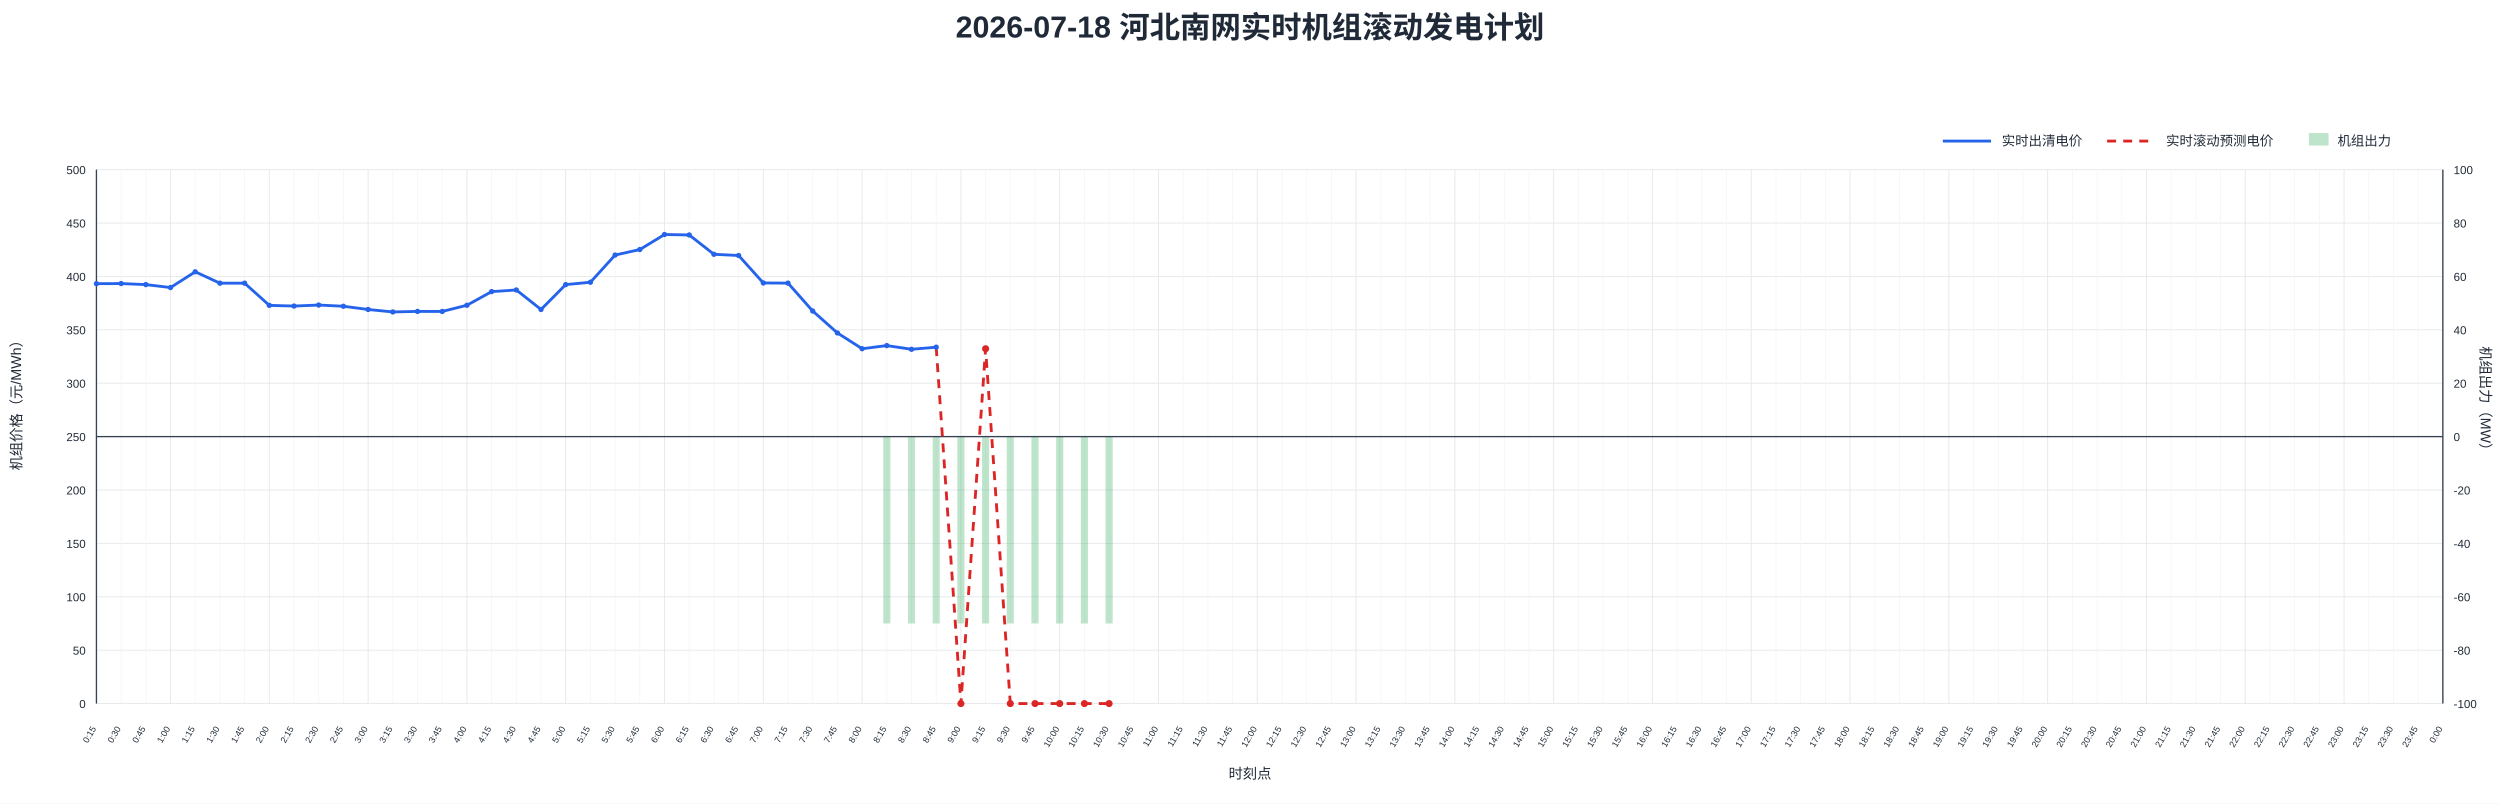
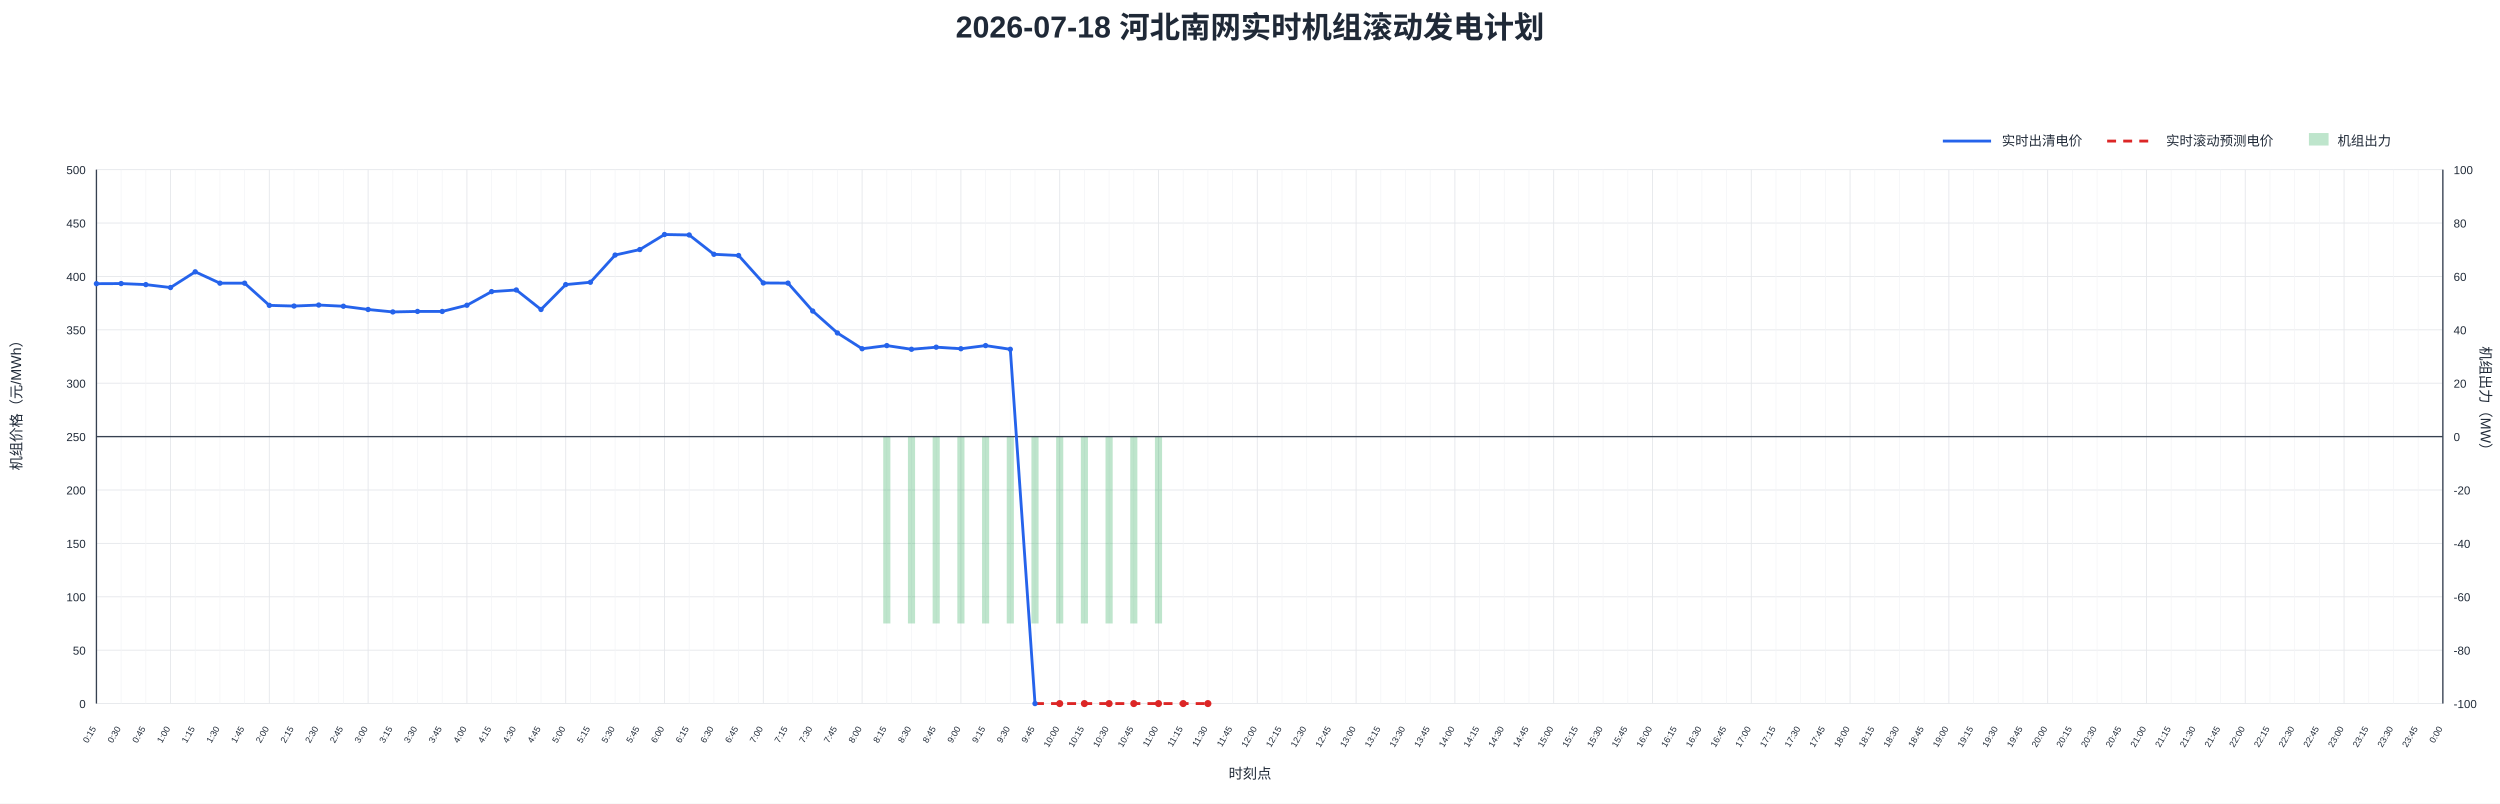
<svg xmlns="http://www.w3.org/2000/svg" width="2800" height="900" viewBox="0 0 2800 900" data-plot-left="108" data-plot-right="2736" data-plot-top="190" data-plot-bottom="788">
  <style>
text{font-family:'Microsoft YaHei','SimHei',Arial,sans-serif;fill:#1f2937}
.axis{stroke:#374151;stroke-width:1.5}
.grid{stroke:#e5e7eb;stroke-width:1}
.minor{stroke:#f3f4f6;stroke-width:0.8}
.actual{fill:none;stroke:#2563eb;stroke-width:3.2}
.forecast{fill:none;stroke:#dc2626;stroke-width:3.2;stroke-dasharray:10 8}
.bar{fill:#16a34a;fill-opacity:0.28}
.hover-zone{fill:#ffffff;fill-opacity:0;cursor:crosshair}
.hover-line{stroke:#111827;stroke-width:1.4;stroke-dasharray:6 5;opacity:0}
.tooltip{opacity:0;pointer-events:none}
.tooltip-bg{fill:#111827;fill-opacity:.72;stroke:#ffffff;stroke-width:1.2}
.tooltip text{fill:#ffffff;font-size:15px}
</style>
  <rect width="100%" height="100%" fill="#ffffff" />
  <text x="1400.0" y="42" text-anchor="middle" font-size="34" font-weight="700">2026-07-18 河北南网实时机组滚动发电计划</text>
  <text x="2748" y="793.00" text-anchor="start" font-size="13" fill="#166534">-100</text>
  <text x="2748" y="733.20" text-anchor="start" font-size="13" fill="#166534">-80</text>
  <text x="2748" y="673.40" text-anchor="start" font-size="13" fill="#166534">-60</text>
  <text x="2748" y="613.60" text-anchor="start" font-size="13" fill="#166534">-40</text>
  <text x="2748" y="553.80" text-anchor="start" font-size="13" fill="#166534">-20</text>
  <text x="2748" y="494.00" text-anchor="start" font-size="13" fill="#166534">0</text>
  <text x="2748" y="434.20" text-anchor="start" font-size="13" fill="#166534">20</text>
  <text x="2748" y="374.40" text-anchor="start" font-size="13" fill="#166534">40</text>
  <text x="2748" y="314.60" text-anchor="start" font-size="13" fill="#166534">60</text>
  <text x="2748" y="254.80" text-anchor="start" font-size="13" fill="#166534">80</text>
  <text x="2748" y="195.00" text-anchor="start" font-size="13" fill="#166534">100</text>
  <line class="grid" x1="108" y1="788.00" x2="2736" y2="788.00" />
  <text x="96" y="793.00" text-anchor="end" font-size="13">0</text>
  <line class="grid" x1="108" y1="728.20" x2="2736" y2="728.20" />
  <text x="96" y="733.20" text-anchor="end" font-size="13">50</text>
  <line class="grid" x1="108" y1="668.40" x2="2736" y2="668.40" />
  <text x="96" y="673.40" text-anchor="end" font-size="13">100</text>
  <line class="grid" x1="108" y1="608.60" x2="2736" y2="608.60" />
  <text x="96" y="613.60" text-anchor="end" font-size="13">150</text>
  <line class="grid" x1="108" y1="548.80" x2="2736" y2="548.80" />
  <text x="96" y="553.80" text-anchor="end" font-size="13">200</text>
  <line class="grid" x1="108" y1="489.00" x2="2736" y2="489.00" />
  <text x="96" y="494.00" text-anchor="end" font-size="13">250</text>
  <line class="grid" x1="108" y1="429.20" x2="2736" y2="429.20" />
  <text x="96" y="434.20" text-anchor="end" font-size="13">300</text>
  <line class="grid" x1="108" y1="369.40" x2="2736" y2="369.40" />
  <text x="96" y="374.40" text-anchor="end" font-size="13">350</text>
  <line class="grid" x1="108" y1="309.60" x2="2736" y2="309.60" />
  <text x="96" y="314.60" text-anchor="end" font-size="13">400</text>
  <line class="grid" x1="108" y1="249.80" x2="2736" y2="249.80" />
  <text x="96" y="254.80" text-anchor="end" font-size="13">450</text>
  <line class="grid" x1="108" y1="190.00" x2="2736" y2="190.00" />
  <text x="96" y="195.00" text-anchor="end" font-size="13">500</text>
  <line class="grid minor" x1="108.00" y1="190" x2="108.00" y2="788" />
  <text x="108.00" y="816" text-anchor="end" font-size="10" transform="rotate(-60 108.00 816)">0:15</text>
  <line class="grid minor" x1="135.66" y1="190" x2="135.66" y2="788" />
  <text x="135.66" y="816" text-anchor="end" font-size="10" transform="rotate(-60 135.66 816)">0:30</text>
  <line class="grid minor" x1="163.33" y1="190" x2="163.33" y2="788" />
  <text x="163.33" y="816" text-anchor="end" font-size="10" transform="rotate(-60 163.33 816)">0:45</text>
  <line class="grid" x1="190.99" y1="190" x2="190.99" y2="788" />
  <text x="190.99" y="816" text-anchor="end" font-size="10" transform="rotate(-60 190.99 816)">1:00</text>
  <line class="grid minor" x1="218.65" y1="190" x2="218.65" y2="788" />
  <text x="218.65" y="816" text-anchor="end" font-size="10" transform="rotate(-60 218.65 816)">1:15</text>
  <line class="grid minor" x1="246.32" y1="190" x2="246.32" y2="788" />
  <text x="246.32" y="816" text-anchor="end" font-size="10" transform="rotate(-60 246.32 816)">1:30</text>
  <line class="grid minor" x1="273.98" y1="190" x2="273.98" y2="788" />
  <text x="273.98" y="816" text-anchor="end" font-size="10" transform="rotate(-60 273.98 816)">1:45</text>
  <line class="grid" x1="301.64" y1="190" x2="301.64" y2="788" />
  <text x="301.64" y="816" text-anchor="end" font-size="10" transform="rotate(-60 301.64 816)">2:00</text>
  <line class="grid minor" x1="329.31" y1="190" x2="329.31" y2="788" />
  <text x="329.31" y="816" text-anchor="end" font-size="10" transform="rotate(-60 329.31 816)">2:15</text>
  <line class="grid minor" x1="356.97" y1="190" x2="356.97" y2="788" />
  <text x="356.97" y="816" text-anchor="end" font-size="10" transform="rotate(-60 356.97 816)">2:30</text>
  <line class="grid minor" x1="384.63" y1="190" x2="384.63" y2="788" />
  <text x="384.63" y="816" text-anchor="end" font-size="10" transform="rotate(-60 384.63 816)">2:45</text>
  <line class="grid" x1="412.29" y1="190" x2="412.29" y2="788" />
  <text x="412.29" y="816" text-anchor="end" font-size="10" transform="rotate(-60 412.29 816)">3:00</text>
  <line class="grid minor" x1="439.96" y1="190" x2="439.96" y2="788" />
  <text x="439.96" y="816" text-anchor="end" font-size="10" transform="rotate(-60 439.96 816)">3:15</text>
  <line class="grid minor" x1="467.62" y1="190" x2="467.62" y2="788" />
  <text x="467.62" y="816" text-anchor="end" font-size="10" transform="rotate(-60 467.62 816)">3:30</text>
  <line class="grid minor" x1="495.28" y1="190" x2="495.28" y2="788" />
  <text x="495.28" y="816" text-anchor="end" font-size="10" transform="rotate(-60 495.28 816)">3:45</text>
  <line class="grid" x1="522.95" y1="190" x2="522.95" y2="788" />
  <text x="522.95" y="816" text-anchor="end" font-size="10" transform="rotate(-60 522.95 816)">4:00</text>
  <line class="grid minor" x1="550.61" y1="190" x2="550.61" y2="788" />
  <text x="550.61" y="816" text-anchor="end" font-size="10" transform="rotate(-60 550.61 816)">4:15</text>
  <line class="grid minor" x1="578.27" y1="190" x2="578.27" y2="788" />
  <text x="578.27" y="816" text-anchor="end" font-size="10" transform="rotate(-60 578.27 816)">4:30</text>
  <line class="grid minor" x1="605.94" y1="190" x2="605.94" y2="788" />
  <text x="605.94" y="816" text-anchor="end" font-size="10" transform="rotate(-60 605.94 816)">4:45</text>
  <line class="grid" x1="633.60" y1="190" x2="633.60" y2="788" />
  <text x="633.60" y="816" text-anchor="end" font-size="10" transform="rotate(-60 633.60 816)">5:00</text>
  <line class="grid minor" x1="661.26" y1="190" x2="661.26" y2="788" />
  <text x="661.26" y="816" text-anchor="end" font-size="10" transform="rotate(-60 661.26 816)">5:15</text>
  <line class="grid minor" x1="688.93" y1="190" x2="688.93" y2="788" />
  <text x="688.93" y="816" text-anchor="end" font-size="10" transform="rotate(-60 688.93 816)">5:30</text>
  <line class="grid minor" x1="716.59" y1="190" x2="716.59" y2="788" />
  <text x="716.59" y="816" text-anchor="end" font-size="10" transform="rotate(-60 716.59 816)">5:45</text>
  <line class="grid" x1="744.25" y1="190" x2="744.25" y2="788" />
  <text x="744.25" y="816" text-anchor="end" font-size="10" transform="rotate(-60 744.25 816)">6:00</text>
  <line class="grid minor" x1="771.92" y1="190" x2="771.92" y2="788" />
  <text x="771.92" y="816" text-anchor="end" font-size="10" transform="rotate(-60 771.92 816)">6:15</text>
  <line class="grid minor" x1="799.58" y1="190" x2="799.58" y2="788" />
  <text x="799.58" y="816" text-anchor="end" font-size="10" transform="rotate(-60 799.58 816)">6:30</text>
  <line class="grid minor" x1="827.24" y1="190" x2="827.24" y2="788" />
  <text x="827.24" y="816" text-anchor="end" font-size="10" transform="rotate(-60 827.24 816)">6:45</text>
  <line class="grid" x1="854.91" y1="190" x2="854.91" y2="788" />
  <text x="854.91" y="816" text-anchor="end" font-size="10" transform="rotate(-60 854.91 816)">7:00</text>
  <line class="grid minor" x1="882.57" y1="190" x2="882.57" y2="788" />
  <text x="882.57" y="816" text-anchor="end" font-size="10" transform="rotate(-60 882.57 816)">7:15</text>
  <line class="grid minor" x1="910.23" y1="190" x2="910.23" y2="788" />
  <text x="910.23" y="816" text-anchor="end" font-size="10" transform="rotate(-60 910.23 816)">7:30</text>
  <line class="grid minor" x1="937.89" y1="190" x2="937.89" y2="788" />
  <text x="937.89" y="816" text-anchor="end" font-size="10" transform="rotate(-60 937.89 816)">7:45</text>
  <line class="grid" x1="965.56" y1="190" x2="965.56" y2="788" />
  <text x="965.56" y="816" text-anchor="end" font-size="10" transform="rotate(-60 965.56 816)">8:00</text>
  <line class="grid minor" x1="993.22" y1="190" x2="993.22" y2="788" />
  <text x="993.22" y="816" text-anchor="end" font-size="10" transform="rotate(-60 993.22 816)">8:15</text>
  <line class="grid minor" x1="1020.88" y1="190" x2="1020.88" y2="788" />
  <text x="1020.88" y="816" text-anchor="end" font-size="10" transform="rotate(-60 1020.88 816)">8:30</text>
  <line class="grid minor" x1="1048.55" y1="190" x2="1048.55" y2="788" />
  <text x="1048.55" y="816" text-anchor="end" font-size="10" transform="rotate(-60 1048.55 816)">8:45</text>
  <line class="grid" x1="1076.21" y1="190" x2="1076.21" y2="788" />
  <text x="1076.21" y="816" text-anchor="end" font-size="10" transform="rotate(-60 1076.21 816)">9:00</text>
  <line class="grid minor" x1="1103.87" y1="190" x2="1103.87" y2="788" />
  <text x="1103.87" y="816" text-anchor="end" font-size="10" transform="rotate(-60 1103.87 816)">9:15</text>
  <line class="grid minor" x1="1131.54" y1="190" x2="1131.54" y2="788" />
  <text x="1131.54" y="816" text-anchor="end" font-size="10" transform="rotate(-60 1131.54 816)">9:30</text>
  <line class="grid minor" x1="1159.20" y1="190" x2="1159.20" y2="788" />
  <text x="1159.20" y="816" text-anchor="end" font-size="10" transform="rotate(-60 1159.20 816)">9:45</text>
  <line class="grid" x1="1186.86" y1="190" x2="1186.86" y2="788" />
  <text x="1186.86" y="816" text-anchor="end" font-size="10" transform="rotate(-60 1186.86 816)">10:00</text>
  <line class="grid minor" x1="1214.53" y1="190" x2="1214.53" y2="788" />
  <text x="1214.53" y="816" text-anchor="end" font-size="10" transform="rotate(-60 1214.53 816)">10:15</text>
  <line class="grid minor" x1="1242.19" y1="190" x2="1242.19" y2="788" />
  <text x="1242.19" y="816" text-anchor="end" font-size="10" transform="rotate(-60 1242.19 816)">10:30</text>
  <line class="grid minor" x1="1269.85" y1="190" x2="1269.85" y2="788" />
  <text x="1269.85" y="816" text-anchor="end" font-size="10" transform="rotate(-60 1269.85 816)">10:45</text>
  <line class="grid" x1="1297.52" y1="190" x2="1297.52" y2="788" />
  <text x="1297.52" y="816" text-anchor="end" font-size="10" transform="rotate(-60 1297.52 816)">11:00</text>
  <line class="grid minor" x1="1325.18" y1="190" x2="1325.18" y2="788" />
  <text x="1325.18" y="816" text-anchor="end" font-size="10" transform="rotate(-60 1325.18 816)">11:15</text>
  <line class="grid minor" x1="1352.84" y1="190" x2="1352.84" y2="788" />
  <text x="1352.84" y="816" text-anchor="end" font-size="10" transform="rotate(-60 1352.84 816)">11:30</text>
  <line class="grid minor" x1="1380.51" y1="190" x2="1380.51" y2="788" />
  <text x="1380.51" y="816" text-anchor="end" font-size="10" transform="rotate(-60 1380.51 816)">11:45</text>
  <line class="grid" x1="1408.17" y1="190" x2="1408.17" y2="788" />
  <text x="1408.17" y="816" text-anchor="end" font-size="10" transform="rotate(-60 1408.17 816)">12:00</text>
  <line class="grid minor" x1="1435.83" y1="190" x2="1435.83" y2="788" />
  <text x="1435.83" y="816" text-anchor="end" font-size="10" transform="rotate(-60 1435.83 816)">12:15</text>
  <line class="grid minor" x1="1463.49" y1="190" x2="1463.49" y2="788" />
  <text x="1463.49" y="816" text-anchor="end" font-size="10" transform="rotate(-60 1463.49 816)">12:30</text>
  <line class="grid minor" x1="1491.16" y1="190" x2="1491.16" y2="788" />
  <text x="1491.16" y="816" text-anchor="end" font-size="10" transform="rotate(-60 1491.16 816)">12:45</text>
  <line class="grid" x1="1518.82" y1="190" x2="1518.82" y2="788" />
  <text x="1518.82" y="816" text-anchor="end" font-size="10" transform="rotate(-60 1518.82 816)">13:00</text>
  <line class="grid minor" x1="1546.48" y1="190" x2="1546.48" y2="788" />
  <text x="1546.48" y="816" text-anchor="end" font-size="10" transform="rotate(-60 1546.48 816)">13:15</text>
  <line class="grid minor" x1="1574.15" y1="190" x2="1574.15" y2="788" />
  <text x="1574.15" y="816" text-anchor="end" font-size="10" transform="rotate(-60 1574.15 816)">13:30</text>
  <line class="grid minor" x1="1601.81" y1="190" x2="1601.81" y2="788" />
  <text x="1601.81" y="816" text-anchor="end" font-size="10" transform="rotate(-60 1601.81 816)">13:45</text>
  <line class="grid" x1="1629.47" y1="190" x2="1629.47" y2="788" />
  <text x="1629.47" y="816" text-anchor="end" font-size="10" transform="rotate(-60 1629.47 816)">14:00</text>
  <line class="grid minor" x1="1657.14" y1="190" x2="1657.14" y2="788" />
  <text x="1657.14" y="816" text-anchor="end" font-size="10" transform="rotate(-60 1657.14 816)">14:15</text>
  <line class="grid minor" x1="1684.80" y1="190" x2="1684.80" y2="788" />
  <text x="1684.80" y="816" text-anchor="end" font-size="10" transform="rotate(-60 1684.80 816)">14:30</text>
  <line class="grid minor" x1="1712.46" y1="190" x2="1712.46" y2="788" />
  <text x="1712.46" y="816" text-anchor="end" font-size="10" transform="rotate(-60 1712.46 816)">14:45</text>
  <line class="grid" x1="1740.13" y1="190" x2="1740.13" y2="788" />
  <text x="1740.13" y="816" text-anchor="end" font-size="10" transform="rotate(-60 1740.13 816)">15:00</text>
  <line class="grid minor" x1="1767.79" y1="190" x2="1767.79" y2="788" />
  <text x="1767.79" y="816" text-anchor="end" font-size="10" transform="rotate(-60 1767.79 816)">15:15</text>
  <line class="grid minor" x1="1795.45" y1="190" x2="1795.45" y2="788" />
  <text x="1795.45" y="816" text-anchor="end" font-size="10" transform="rotate(-60 1795.45 816)">15:30</text>
  <line class="grid minor" x1="1823.12" y1="190" x2="1823.12" y2="788" />
  <text x="1823.12" y="816" text-anchor="end" font-size="10" transform="rotate(-60 1823.12 816)">15:45</text>
  <line class="grid" x1="1850.78" y1="190" x2="1850.78" y2="788" />
  <text x="1850.78" y="816" text-anchor="end" font-size="10" transform="rotate(-60 1850.78 816)">16:00</text>
  <line class="grid minor" x1="1878.44" y1="190" x2="1878.44" y2="788" />
  <text x="1878.44" y="816" text-anchor="end" font-size="10" transform="rotate(-60 1878.44 816)">16:15</text>
  <line class="grid minor" x1="1906.11" y1="190" x2="1906.11" y2="788" />
  <text x="1906.11" y="816" text-anchor="end" font-size="10" transform="rotate(-60 1906.11 816)">16:30</text>
  <line class="grid minor" x1="1933.77" y1="190" x2="1933.77" y2="788" />
  <text x="1933.77" y="816" text-anchor="end" font-size="10" transform="rotate(-60 1933.77 816)">16:45</text>
  <line class="grid" x1="1961.43" y1="190" x2="1961.43" y2="788" />
  <text x="1961.43" y="816" text-anchor="end" font-size="10" transform="rotate(-60 1961.43 816)">17:00</text>
  <line class="grid minor" x1="1989.09" y1="190" x2="1989.09" y2="788" />
  <text x="1989.09" y="816" text-anchor="end" font-size="10" transform="rotate(-60 1989.09 816)">17:15</text>
  <line class="grid minor" x1="2016.76" y1="190" x2="2016.76" y2="788" />
  <text x="2016.76" y="816" text-anchor="end" font-size="10" transform="rotate(-60 2016.76 816)">17:30</text>
  <line class="grid minor" x1="2044.42" y1="190" x2="2044.42" y2="788" />
  <text x="2044.42" y="816" text-anchor="end" font-size="10" transform="rotate(-60 2044.42 816)">17:45</text>
  <line class="grid" x1="2072.08" y1="190" x2="2072.08" y2="788" />
  <text x="2072.08" y="816" text-anchor="end" font-size="10" transform="rotate(-60 2072.08 816)">18:00</text>
  <line class="grid minor" x1="2099.75" y1="190" x2="2099.75" y2="788" />
  <text x="2099.75" y="816" text-anchor="end" font-size="10" transform="rotate(-60 2099.75 816)">18:15</text>
  <line class="grid minor" x1="2127.41" y1="190" x2="2127.41" y2="788" />
  <text x="2127.41" y="816" text-anchor="end" font-size="10" transform="rotate(-60 2127.41 816)">18:30</text>
  <line class="grid minor" x1="2155.07" y1="190" x2="2155.07" y2="788" />
  <text x="2155.07" y="816" text-anchor="end" font-size="10" transform="rotate(-60 2155.07 816)">18:45</text>
  <line class="grid" x1="2182.74" y1="190" x2="2182.74" y2="788" />
  <text x="2182.74" y="816" text-anchor="end" font-size="10" transform="rotate(-60 2182.74 816)">19:00</text>
  <line class="grid minor" x1="2210.40" y1="190" x2="2210.40" y2="788" />
  <text x="2210.40" y="816" text-anchor="end" font-size="10" transform="rotate(-60 2210.40 816)">19:15</text>
  <line class="grid minor" x1="2238.06" y1="190" x2="2238.06" y2="788" />
  <text x="2238.06" y="816" text-anchor="end" font-size="10" transform="rotate(-60 2238.06 816)">19:30</text>
  <line class="grid minor" x1="2265.73" y1="190" x2="2265.73" y2="788" />
  <text x="2265.73" y="816" text-anchor="end" font-size="10" transform="rotate(-60 2265.73 816)">19:45</text>
  <line class="grid" x1="2293.39" y1="190" x2="2293.39" y2="788" />
  <text x="2293.39" y="816" text-anchor="end" font-size="10" transform="rotate(-60 2293.39 816)">20:00</text>
  <line class="grid minor" x1="2321.05" y1="190" x2="2321.05" y2="788" />
  <text x="2321.05" y="816" text-anchor="end" font-size="10" transform="rotate(-60 2321.05 816)">20:15</text>
  <line class="grid minor" x1="2348.72" y1="190" x2="2348.72" y2="788" />
  <text x="2348.72" y="816" text-anchor="end" font-size="10" transform="rotate(-60 2348.72 816)">20:30</text>
  <line class="grid minor" x1="2376.38" y1="190" x2="2376.38" y2="788" />
  <text x="2376.38" y="816" text-anchor="end" font-size="10" transform="rotate(-60 2376.38 816)">20:45</text>
  <line class="grid" x1="2404.04" y1="190" x2="2404.04" y2="788" />
  <text x="2404.04" y="816" text-anchor="end" font-size="10" transform="rotate(-60 2404.04 816)">21:00</text>
  <line class="grid minor" x1="2431.71" y1="190" x2="2431.71" y2="788" />
  <text x="2431.71" y="816" text-anchor="end" font-size="10" transform="rotate(-60 2431.71 816)">21:15</text>
  <line class="grid minor" x1="2459.37" y1="190" x2="2459.37" y2="788" />
  <text x="2459.37" y="816" text-anchor="end" font-size="10" transform="rotate(-60 2459.37 816)">21:30</text>
  <line class="grid minor" x1="2487.03" y1="190" x2="2487.03" y2="788" />
  <text x="2487.03" y="816" text-anchor="end" font-size="10" transform="rotate(-60 2487.03 816)">21:45</text>
  <line class="grid" x1="2514.69" y1="190" x2="2514.69" y2="788" />
  <text x="2514.69" y="816" text-anchor="end" font-size="10" transform="rotate(-60 2514.69 816)">22:00</text>
  <line class="grid minor" x1="2542.36" y1="190" x2="2542.36" y2="788" />
  <text x="2542.36" y="816" text-anchor="end" font-size="10" transform="rotate(-60 2542.36 816)">22:15</text>
  <line class="grid minor" x1="2570.02" y1="190" x2="2570.02" y2="788" />
  <text x="2570.02" y="816" text-anchor="end" font-size="10" transform="rotate(-60 2570.02 816)">22:30</text>
  <line class="grid minor" x1="2597.68" y1="190" x2="2597.68" y2="788" />
  <text x="2597.68" y="816" text-anchor="end" font-size="10" transform="rotate(-60 2597.68 816)">22:45</text>
  <line class="grid" x1="2625.35" y1="190" x2="2625.35" y2="788" />
  <text x="2625.35" y="816" text-anchor="end" font-size="10" transform="rotate(-60 2625.35 816)">23:00</text>
  <line class="grid minor" x1="2653.01" y1="190" x2="2653.01" y2="788" />
  <text x="2653.01" y="816" text-anchor="end" font-size="10" transform="rotate(-60 2653.01 816)">23:15</text>
  <line class="grid minor" x1="2680.67" y1="190" x2="2680.67" y2="788" />
  <text x="2680.67" y="816" text-anchor="end" font-size="10" transform="rotate(-60 2680.67 816)">23:30</text>
  <line class="grid minor" x1="2708.34" y1="190" x2="2708.34" y2="788" />
  <text x="2708.34" y="816" text-anchor="end" font-size="10" transform="rotate(-60 2708.34 816)">23:45</text>
  <line class="grid" x1="2736.00" y1="190" x2="2736.00" y2="788" />
  <text x="2736.00" y="816" text-anchor="end" font-size="10" transform="rotate(-60 2736.00 816)">0:00</text>
  <rect class="bar" x="104.00" y="489.00" width="8" height="0.00" />
  <rect class="bar" x="131.66" y="489.00" width="8" height="0.00" />
  <rect class="bar" x="159.33" y="489.00" width="8" height="0.00" />
  <rect class="bar" x="186.99" y="489.00" width="8" height="0.00" />
  <rect class="bar" x="214.65" y="489.00" width="8" height="0.00" />
  <rect class="bar" x="242.32" y="489.00" width="8" height="0.00" />
  <rect class="bar" x="269.98" y="489.00" width="8" height="0.00" />
  <rect class="bar" x="297.64" y="489.00" width="8" height="0.00" />
  <rect class="bar" x="325.31" y="489.00" width="8" height="0.00" />
  <rect class="bar" x="352.97" y="489.00" width="8" height="0.00" />
  <rect class="bar" x="380.63" y="489.00" width="8" height="0.00" />
  <rect class="bar" x="408.29" y="489.00" width="8" height="0.00" />
  <rect class="bar" x="435.96" y="489.00" width="8" height="0.00" />
  <rect class="bar" x="463.62" y="489.00" width="8" height="0.00" />
  <rect class="bar" x="491.28" y="489.00" width="8" height="0.00" />
  <rect class="bar" x="518.95" y="489.00" width="8" height="0.00" />
  <rect class="bar" x="546.61" y="489.00" width="8" height="0.00" />
  <rect class="bar" x="574.27" y="489.00" width="8" height="0.00" />
  <rect class="bar" x="601.94" y="489.00" width="8" height="0.00" />
  <rect class="bar" x="629.60" y="489.00" width="8" height="0.00" />
  <rect class="bar" x="657.26" y="489.00" width="8" height="0.00" />
  <rect class="bar" x="684.93" y="489.00" width="8" height="0.00" />
  <rect class="bar" x="712.59" y="489.00" width="8" height="0.00" />
  <rect class="bar" x="740.25" y="489.00" width="8" height="0.00" />
  <rect class="bar" x="767.92" y="489.00" width="8" height="0.00" />
  <rect class="bar" x="795.58" y="489.00" width="8" height="0.00" />
  <rect class="bar" x="823.24" y="489.00" width="8" height="0.00" />
  <rect class="bar" x="850.91" y="489.00" width="8" height="0.00" />
  <rect class="bar" x="878.57" y="489.00" width="8" height="0.00" />
  <rect class="bar" x="906.23" y="489.00" width="8" height="0.00" />
  <rect class="bar" x="933.89" y="489.00" width="8" height="0.00" />
  <rect class="bar" x="961.56" y="489.00" width="8" height="0.00" />
  <rect class="bar" x="989.22" y="489.00" width="8" height="209.30" />
  <rect class="bar" x="1016.88" y="489.00" width="8" height="209.30" />
  <rect class="bar" x="1044.55" y="489.00" width="8" height="209.30" />
  <rect class="bar" x="1072.21" y="489.00" width="8" height="209.30" />
  <rect class="bar" x="1099.87" y="489.00" width="8" height="209.30" />
  <rect class="bar" x="1127.54" y="489.00" width="8" height="209.30" />
  <rect class="bar" x="1155.20" y="489.00" width="8" height="209.30" />
  <rect class="bar" x="1182.86" y="489.00" width="8" height="209.30" />
  <rect class="bar" x="1210.53" y="489.00" width="8" height="209.30" />
  <rect class="bar" x="1238.19" y="489.00" width="8" height="209.30" />
+   <rect class="bar" x="1265.85" y="489.00" width="8" height="209.30" />
+   <rect class="bar" x="1293.52" y="489.00" width="8" height="209.30" />
+   <rect class="bar" x="1321.18" y="489.00" width="8" height="0.00" />
+   <rect class="bar" x="1348.84" y="489.00" width="8" height="0.00" />
  <line class="axis" x1="108" y1="489.00" x2="2736" y2="489.00" />
  <line class="axis" x1="108" y1="190" x2="108" y2="788" />
  <line class="axis" x1="2736" y1="190" x2="2736" y2="788" />
  <text x="1400.0" y="872" text-anchor="middle" font-size="16">时刻点</text>
  <text x="24" y="450.0" text-anchor="middle" font-size="16" transform="rotate(-90 24 450.0)">机组价格（元/MWh）</text>
  <text x="2778" y="450.0" text-anchor="middle" font-size="16" fill="#166534" transform="rotate(90 2778 450.0)">机组出力（MW）</text>
-   <polyline class="actual" points="108.00,317.73 135.66,317.59 163.33,318.75 190.99,322.04 218.65,304.43 246.32,317.17 273.98,317.17 301.64,342.02 329.31,342.78 356.97,341.65 384.63,343.00 412.29,346.63 439.96,349.37 467.62,348.79 495.28,348.83 522.95,341.88 550.61,326.60 578.27,324.77 605.94,346.63 633.60,318.75 661.26,316.13 688.93,285.66 716.59,279.50 744.25,262.65 771.92,263.17 799.58,284.81 827.24,286.16 854.91,316.91 882.57,317.10 910.23,348.35 937.89,372.90 965.56,390.57 993.22,387.06 1020.88,391.20 1048.55,388.86" />
-   <polyline class="forecast" points="1048.55,388.86 1076.21,788.00 1103.87,390.57 1131.54,788.00 1159.20,788.00 1186.86,788.00 1214.53,788.00 1242.19,788.00" />
+   <polyline class="actual" points="108.00,317.73 135.66,317.59 163.33,318.75 190.99,322.04 218.65,304.43 246.32,317.17 273.98,317.17 301.64,342.02 329.31,342.78 356.97,341.65 384.63,343.00 412.29,346.63 439.96,349.37 467.62,348.79 495.28,348.83 522.95,341.88 550.61,326.60 578.27,324.77 605.94,346.63 633.60,318.75 661.26,316.13 688.93,285.66 716.59,279.50 744.25,262.65 771.92,263.17 799.58,284.81 827.24,286.16 854.91,316.91 882.57,317.10 910.23,348.35 937.89,372.90 965.56,390.57 993.22,387.06 1020.88,391.20 1048.55,388.86 1076.21,390.57 1103.87,387.06 1131.54,391.20 1159.20,788.00" />
+   <polyline class="forecast" points="1159.20,788.00 1186.86,788.00 1214.53,788.00 1242.19,788.00 1269.85,788.00 1297.52,788.00 1325.18,788.00 1352.84,788.00" />
  <circle cx="108.00" cy="317.73" r="3" fill="#2563eb" />
  <circle cx="135.66" cy="317.59" r="3" fill="#2563eb" />
  <circle cx="163.33" cy="318.75" r="3" fill="#2563eb" />
  <circle cx="190.99" cy="322.04" r="3" fill="#2563eb" />
  <circle cx="218.65" cy="304.43" r="3" fill="#2563eb" />
  <circle cx="246.32" cy="317.17" r="3" fill="#2563eb" />
  <circle cx="273.98" cy="317.17" r="3" fill="#2563eb" />
  <circle cx="301.64" cy="342.02" r="3" fill="#2563eb" />
  <circle cx="329.31" cy="342.78" r="3" fill="#2563eb" />
  <circle cx="356.97" cy="341.65" r="3" fill="#2563eb" />
  <circle cx="384.63" cy="343.00" r="3" fill="#2563eb" />
  <circle cx="412.29" cy="346.63" r="3" fill="#2563eb" />
  <circle cx="439.96" cy="349.37" r="3" fill="#2563eb" />
  <circle cx="467.62" cy="348.79" r="3" fill="#2563eb" />
  <circle cx="495.28" cy="348.83" r="3" fill="#2563eb" />
  <circle cx="522.95" cy="341.88" r="3" fill="#2563eb" />
  <circle cx="550.61" cy="326.60" r="3" fill="#2563eb" />
  <circle cx="578.27" cy="324.77" r="3" fill="#2563eb" />
  <circle cx="605.94" cy="346.63" r="3" fill="#2563eb" />
  <circle cx="633.60" cy="318.75" r="3" fill="#2563eb" />
  <circle cx="661.26" cy="316.13" r="3" fill="#2563eb" />
  <circle cx="688.93" cy="285.66" r="3" fill="#2563eb" />
  <circle cx="716.59" cy="279.50" r="3" fill="#2563eb" />
  <circle cx="744.25" cy="262.65" r="3" fill="#2563eb" />
  <circle cx="771.92" cy="263.17" r="3" fill="#2563eb" />
  <circle cx="799.58" cy="284.81" r="3" fill="#2563eb" />
  <circle cx="827.24" cy="286.16" r="3" fill="#2563eb" />
  <circle cx="854.91" cy="316.91" r="3" fill="#2563eb" />
  <circle cx="882.57" cy="317.10" r="3" fill="#2563eb" />
  <circle cx="910.23" cy="348.35" r="3" fill="#2563eb" />
  <circle cx="937.89" cy="372.90" r="3" fill="#2563eb" />
  <circle cx="965.56" cy="390.57" r="3" fill="#2563eb" />
  <circle cx="993.22" cy="387.06" r="3" fill="#2563eb" />
  <circle cx="1020.88" cy="391.20" r="3" fill="#2563eb" />
  <circle cx="1048.55" cy="388.86" r="3" fill="#2563eb" />
-   <circle cx="1076.21" cy="788.00" r="4" fill="#dc2626" />
-   <circle cx="1103.87" cy="390.57" r="4" fill="#dc2626" />
-   <circle cx="1131.54" cy="788.00" r="4" fill="#dc2626" />
-   <circle cx="1159.20" cy="788.00" r="4" fill="#dc2626" />
+   <circle cx="1076.21" cy="390.57" r="3" fill="#2563eb" />
+   <circle cx="1103.87" cy="387.06" r="3" fill="#2563eb" />
+   <circle cx="1131.54" cy="391.20" r="3" fill="#2563eb" />
+   <circle cx="1159.20" cy="788.00" r="3" fill="#2563eb" />
  <circle cx="1186.86" cy="788.00" r="4" fill="#dc2626" />
  <circle cx="1214.53" cy="788.00" r="4" fill="#dc2626" />
  <circle cx="1242.19" cy="788.00" r="4" fill="#dc2626" />
+   <circle cx="1269.85" cy="788.00" r="4" fill="#dc2626" />
+   <circle cx="1297.52" cy="788.00" r="4" fill="#dc2626" />
+   <circle cx="1325.18" cy="788.00" r="4" fill="#dc2626" />
+   <circle cx="1352.84" cy="788.00" r="4" fill="#dc2626" />
  <line x1="2176" y1="158" x2="2230" y2="158" class="actual" />
  <text x="2242" y="163" font-size="15">实时出清电价</text>
  <line x1="2360" y1="158" x2="2414" y2="158" class="forecast" />
  <text x="2426" y="163" font-size="15">实时滚动预测电价</text>
  <rect class="bar" x="2586" y="149" width="22" height="14" />
  <text x="2618" y="163" font-size="15">机组出力</text>
  <line id="hover-line" class="hover-line" x1="108" y1="190" x2="108" y2="788" />
  <g id="tooltip" class="tooltip">
    <rect class="tooltip-bg" x="0" y="0" width="220" height="122" rx="8" />
    <text id="tip-time" x="14" y="30" />
    <text id="tip-output" x="14" y="57" />
    <text id="tip-price" x="14" y="84" />
    <text id="tip-forecast" x="14" y="111" />
  </g>
  <rect class="hover-zone" x="108.00" y="190" width="13.83" height="598" data-x="108.00" data-time="0:15" data-output="0 MW" data-actual-price="393.20 元/MWh" data-forecast-price="--" data-curve-y="317.73" />
  <rect class="hover-zone" x="121.83" y="190" width="27.66" height="598" data-x="135.66" data-time="0:30" data-output="0 MW" data-actual-price="393.32 元/MWh" data-forecast-price="--" data-curve-y="317.59" />
  <rect class="hover-zone" x="149.49" y="190" width="27.66" height="598" data-x="163.33" data-time="0:45" data-output="0 MW" data-actual-price="392.35 元/MWh" data-forecast-price="--" data-curve-y="318.75" />
  <rect class="hover-zone" x="177.16" y="190" width="27.66" height="598" data-x="190.99" data-time="1:00" data-output="0 MW" data-actual-price="389.60 元/MWh" data-forecast-price="--" data-curve-y="322.04" />
  <rect class="hover-zone" x="204.82" y="190" width="27.66" height="598" data-x="218.65" data-time="1:15" data-output="0 MW" data-actual-price="404.32 元/MWh" data-forecast-price="--" data-curve-y="304.43" />
  <rect class="hover-zone" x="232.48" y="190" width="27.66" height="598" data-x="246.32" data-time="1:30" data-output="0 MW" data-actual-price="393.67 元/MWh" data-forecast-price="--" data-curve-y="317.17" />
  <rect class="hover-zone" x="260.15" y="190" width="27.66" height="598" data-x="273.98" data-time="1:45" data-output="0 MW" data-actual-price="393.67 元/MWh" data-forecast-price="--" data-curve-y="317.17" />
  <rect class="hover-zone" x="287.81" y="190" width="27.66" height="598" data-x="301.64" data-time="2:00" data-output="0 MW" data-actual-price="372.89 元/MWh" data-forecast-price="--" data-curve-y="342.02" />
  <rect class="hover-zone" x="315.47" y="190" width="27.66" height="598" data-x="329.31" data-time="2:15" data-output="0 MW" data-actual-price="372.26 元/MWh" data-forecast-price="--" data-curve-y="342.78" />
  <rect class="hover-zone" x="343.14" y="190" width="27.66" height="598" data-x="356.97" data-time="2:30" data-output="0 MW" data-actual-price="373.20 元/MWh" data-forecast-price="--" data-curve-y="341.65" />
  <rect class="hover-zone" x="370.80" y="190" width="27.66" height="598" data-x="384.63" data-time="2:45" data-output="0 MW" data-actual-price="372.07 元/MWh" data-forecast-price="--" data-curve-y="343.00" />
  <rect class="hover-zone" x="398.46" y="190" width="27.66" height="598" data-x="412.29" data-time="3:00" data-output="0 MW" data-actual-price="369.04 元/MWh" data-forecast-price="--" data-curve-y="346.63" />
  <rect class="hover-zone" x="426.13" y="190" width="27.66" height="598" data-x="439.96" data-time="3:15" data-output="0 MW" data-actual-price="366.75 元/MWh" data-forecast-price="--" data-curve-y="349.37" />
  <rect class="hover-zone" x="453.79" y="190" width="27.66" height="598" data-x="467.62" data-time="3:30" data-output="0 MW" data-actual-price="367.23 元/MWh" data-forecast-price="--" data-curve-y="348.79" />
  <rect class="hover-zone" x="481.45" y="190" width="27.66" height="598" data-x="495.28" data-time="3:45" data-output="0 MW" data-actual-price="367.20 元/MWh" data-forecast-price="--" data-curve-y="348.83" />
  <rect class="hover-zone" x="509.12" y="190" width="27.66" height="598" data-x="522.95" data-time="4:00" data-output="0 MW" data-actual-price="373.01 元/MWh" data-forecast-price="--" data-curve-y="341.88" />
  <rect class="hover-zone" x="536.78" y="190" width="27.66" height="598" data-x="550.61" data-time="4:15" data-output="0 MW" data-actual-price="385.79 元/MWh" data-forecast-price="--" data-curve-y="326.60" />
  <rect class="hover-zone" x="564.44" y="190" width="27.66" height="598" data-x="578.27" data-time="4:30" data-output="0 MW" data-actual-price="387.32 元/MWh" data-forecast-price="--" data-curve-y="324.77" />
  <rect class="hover-zone" x="592.11" y="190" width="27.66" height="598" data-x="605.94" data-time="4:45" data-output="0 MW" data-actual-price="369.04 元/MWh" data-forecast-price="--" data-curve-y="346.63" />
  <rect class="hover-zone" x="619.77" y="190" width="27.66" height="598" data-x="633.60" data-time="5:00" data-output="0 MW" data-actual-price="392.35 元/MWh" data-forecast-price="--" data-curve-y="318.75" />
  <rect class="hover-zone" x="647.43" y="190" width="27.66" height="598" data-x="661.26" data-time="5:15" data-output="0 MW" data-actual-price="394.54 元/MWh" data-forecast-price="--" data-curve-y="316.13" />
  <rect class="hover-zone" x="675.09" y="190" width="27.66" height="598" data-x="688.93" data-time="5:30" data-output="0 MW" data-actual-price="420.02 元/MWh" data-forecast-price="--" data-curve-y="285.66" />
  <rect class="hover-zone" x="702.76" y="190" width="27.66" height="598" data-x="716.59" data-time="5:45" data-output="0 MW" data-actual-price="425.17 元/MWh" data-forecast-price="--" data-curve-y="279.50" />
  <rect class="hover-zone" x="730.42" y="190" width="27.66" height="598" data-x="744.25" data-time="6:00" data-output="0 MW" data-actual-price="439.26 元/MWh" data-forecast-price="--" data-curve-y="262.65" />
  <rect class="hover-zone" x="758.08" y="190" width="27.66" height="598" data-x="771.92" data-time="6:15" data-output="0 MW" data-actual-price="438.82 元/MWh" data-forecast-price="--" data-curve-y="263.17" />
  <rect class="hover-zone" x="785.75" y="190" width="27.66" height="598" data-x="799.58" data-time="6:30" data-output="0 MW" data-actual-price="420.73 元/MWh" data-forecast-price="--" data-curve-y="284.81" />
  <rect class="hover-zone" x="813.41" y="190" width="27.66" height="598" data-x="827.24" data-time="6:45" data-output="0 MW" data-actual-price="419.60 元/MWh" data-forecast-price="--" data-curve-y="286.16" />
  <rect class="hover-zone" x="841.07" y="190" width="27.66" height="598" data-x="854.91" data-time="7:00" data-output="0 MW" data-actual-price="393.89 元/MWh" data-forecast-price="--" data-curve-y="316.91" />
  <rect class="hover-zone" x="868.74" y="190" width="27.66" height="598" data-x="882.57" data-time="7:15" data-output="0 MW" data-actual-price="393.73 元/MWh" data-forecast-price="--" data-curve-y="317.10" />
  <rect class="hover-zone" x="896.40" y="190" width="27.66" height="598" data-x="910.23" data-time="7:30" data-output="0 MW" data-actual-price="367.60 元/MWh" data-forecast-price="--" data-curve-y="348.35" />
  <rect class="hover-zone" x="924.06" y="190" width="27.66" height="598" data-x="937.89" data-time="7:45" data-output="0 MW" data-actual-price="347.07 元/MWh" data-forecast-price="--" data-curve-y="372.90" />
  <rect class="hover-zone" x="951.73" y="190" width="27.66" height="598" data-x="965.56" data-time="8:00" data-output="0 MW" data-actual-price="332.30 元/MWh" data-forecast-price="--" data-curve-y="390.57" />
  <rect class="hover-zone" x="979.39" y="190" width="27.66" height="598" data-x="993.22" data-time="8:15" data-output="-70 MW" data-actual-price="335.23 元/MWh" data-forecast-price="--" data-curve-y="387.06" />
  <rect class="hover-zone" x="1007.05" y="190" width="27.66" height="598" data-x="1020.88" data-time="8:30" data-output="-70 MW" data-actual-price="331.77 元/MWh" data-forecast-price="--" data-curve-y="391.20" />
  <rect class="hover-zone" x="1034.72" y="190" width="27.66" height="598" data-x="1048.55" data-time="8:45" data-output="-70 MW" data-actual-price="333.73 元/MWh" data-forecast-price="--" data-curve-y="388.86" />
-   <rect class="hover-zone" x="1062.38" y="190" width="27.66" height="598" data-x="1076.21" data-time="9:00" data-output="-70 MW" data-actual-price="--" data-forecast-price="0.00 元/MWh" data-curve-y="788.00" />
-   <rect class="hover-zone" x="1090.04" y="190" width="27.66" height="598" data-x="1103.87" data-time="9:15" data-output="-70 MW" data-actual-price="--" data-forecast-price="332.30 元/MWh" data-curve-y="390.57" />
-   <rect class="hover-zone" x="1117.71" y="190" width="27.66" height="598" data-x="1131.54" data-time="9:30" data-output="-70 MW" data-actual-price="--" data-forecast-price="0.00 元/MWh" data-curve-y="788.00" />
-   <rect class="hover-zone" x="1145.37" y="190" width="27.66" height="598" data-x="1159.20" data-time="9:45" data-output="-70 MW" data-actual-price="--" data-forecast-price="0.00 元/MWh" data-curve-y="788.00" />
+   <rect class="hover-zone" x="1062.38" y="190" width="27.66" height="598" data-x="1076.21" data-time="9:00" data-output="-70 MW" data-actual-price="332.30 元/MWh" data-forecast-price="--" data-curve-y="390.57" />
+   <rect class="hover-zone" x="1090.04" y="190" width="27.66" height="598" data-x="1103.87" data-time="9:15" data-output="-70 MW" data-actual-price="335.23 元/MWh" data-forecast-price="--" data-curve-y="387.06" />
+   <rect class="hover-zone" x="1117.71" y="190" width="27.66" height="598" data-x="1131.54" data-time="9:30" data-output="-70 MW" data-actual-price="331.77 元/MWh" data-forecast-price="--" data-curve-y="391.20" />
+   <rect class="hover-zone" x="1145.37" y="190" width="27.66" height="598" data-x="1159.20" data-time="9:45" data-output="-70 MW" data-actual-price="0.00 元/MWh" data-forecast-price="--" data-curve-y="788.00" />
  <rect class="hover-zone" x="1173.03" y="190" width="27.66" height="598" data-x="1186.86" data-time="10:00" data-output="-70 MW" data-actual-price="--" data-forecast-price="0.00 元/MWh" data-curve-y="788.00" />
  <rect class="hover-zone" x="1200.69" y="190" width="27.66" height="598" data-x="1214.53" data-time="10:15" data-output="-70 MW" data-actual-price="--" data-forecast-price="0.00 元/MWh" data-curve-y="788.00" />
  <rect class="hover-zone" x="1228.36" y="190" width="27.66" height="598" data-x="1242.19" data-time="10:30" data-output="-70 MW" data-actual-price="--" data-forecast-price="0.00 元/MWh" data-curve-y="788.00" />
-   <rect class="hover-zone" x="1256.02" y="190" width="27.66" height="598" data-x="1269.85" data-time="10:45" data-output="--" data-actual-price="--" data-forecast-price="--" data-curve-y="" />
-   <rect class="hover-zone" x="1283.68" y="190" width="27.66" height="598" data-x="1297.52" data-time="11:00" data-output="--" data-actual-price="--" data-forecast-price="--" data-curve-y="" />
-   <rect class="hover-zone" x="1311.35" y="190" width="27.66" height="598" data-x="1325.18" data-time="11:15" data-output="--" data-actual-price="--" data-forecast-price="--" data-curve-y="" />
-   <rect class="hover-zone" x="1339.01" y="190" width="27.66" height="598" data-x="1352.84" data-time="11:30" data-output="--" data-actual-price="--" data-forecast-price="--" data-curve-y="" />
+   <rect class="hover-zone" x="1256.02" y="190" width="27.66" height="598" data-x="1269.85" data-time="10:45" data-output="-70 MW" data-actual-price="--" data-forecast-price="0.00 元/MWh" data-curve-y="788.00" />
+   <rect class="hover-zone" x="1283.68" y="190" width="27.66" height="598" data-x="1297.52" data-time="11:00" data-output="-70 MW" data-actual-price="--" data-forecast-price="0.00 元/MWh" data-curve-y="788.00" />
+   <rect class="hover-zone" x="1311.35" y="190" width="27.66" height="598" data-x="1325.18" data-time="11:15" data-output="0 MW" data-actual-price="--" data-forecast-price="0.00 元/MWh" data-curve-y="788.00" />
+   <rect class="hover-zone" x="1339.01" y="190" width="27.66" height="598" data-x="1352.84" data-time="11:30" data-output="0 MW" data-actual-price="--" data-forecast-price="0.00 元/MWh" data-curve-y="788.00" />
  <rect class="hover-zone" x="1366.67" y="190" width="27.66" height="598" data-x="1380.51" data-time="11:45" data-output="--" data-actual-price="--" data-forecast-price="--" data-curve-y="" />
  <rect class="hover-zone" x="1394.34" y="190" width="27.66" height="598" data-x="1408.17" data-time="12:00" data-output="--" data-actual-price="--" data-forecast-price="--" data-curve-y="" />
  <rect class="hover-zone" x="1422.00" y="190" width="27.66" height="598" data-x="1435.83" data-time="12:15" data-output="--" data-actual-price="--" data-forecast-price="--" data-curve-y="" />
  <rect class="hover-zone" x="1449.66" y="190" width="27.66" height="598" data-x="1463.49" data-time="12:30" data-output="--" data-actual-price="--" data-forecast-price="--" data-curve-y="" />
  <rect class="hover-zone" x="1477.33" y="190" width="27.66" height="598" data-x="1491.16" data-time="12:45" data-output="--" data-actual-price="--" data-forecast-price="--" data-curve-y="" />
  <rect class="hover-zone" x="1504.99" y="190" width="27.66" height="598" data-x="1518.82" data-time="13:00" data-output="--" data-actual-price="--" data-forecast-price="--" data-curve-y="" />
  <rect class="hover-zone" x="1532.65" y="190" width="27.66" height="598" data-x="1546.48" data-time="13:15" data-output="--" data-actual-price="--" data-forecast-price="--" data-curve-y="" />
  <rect class="hover-zone" x="1560.32" y="190" width="27.66" height="598" data-x="1574.15" data-time="13:30" data-output="--" data-actual-price="--" data-forecast-price="--" data-curve-y="" />
  <rect class="hover-zone" x="1587.98" y="190" width="27.66" height="598" data-x="1601.81" data-time="13:45" data-output="--" data-actual-price="--" data-forecast-price="--" data-curve-y="" />
  <rect class="hover-zone" x="1615.64" y="190" width="27.66" height="598" data-x="1629.47" data-time="14:00" data-output="--" data-actual-price="--" data-forecast-price="--" data-curve-y="" />
  <rect class="hover-zone" x="1643.31" y="190" width="27.66" height="598" data-x="1657.14" data-time="14:15" data-output="--" data-actual-price="--" data-forecast-price="--" data-curve-y="" />
  <rect class="hover-zone" x="1670.97" y="190" width="27.66" height="598" data-x="1684.80" data-time="14:30" data-output="--" data-actual-price="--" data-forecast-price="--" data-curve-y="" />
  <rect class="hover-zone" x="1698.63" y="190" width="27.66" height="598" data-x="1712.46" data-time="14:45" data-output="--" data-actual-price="--" data-forecast-price="--" data-curve-y="" />
  <rect class="hover-zone" x="1726.29" y="190" width="27.66" height="598" data-x="1740.13" data-time="15:00" data-output="--" data-actual-price="--" data-forecast-price="--" data-curve-y="" />
  <rect class="hover-zone" x="1753.96" y="190" width="27.66" height="598" data-x="1767.79" data-time="15:15" data-output="--" data-actual-price="--" data-forecast-price="--" data-curve-y="" />
  <rect class="hover-zone" x="1781.62" y="190" width="27.66" height="598" data-x="1795.45" data-time="15:30" data-output="--" data-actual-price="--" data-forecast-price="--" data-curve-y="" />
  <rect class="hover-zone" x="1809.28" y="190" width="27.66" height="598" data-x="1823.12" data-time="15:45" data-output="--" data-actual-price="--" data-forecast-price="--" data-curve-y="" />
  <rect class="hover-zone" x="1836.95" y="190" width="27.66" height="598" data-x="1850.78" data-time="16:00" data-output="--" data-actual-price="--" data-forecast-price="--" data-curve-y="" />
  <rect class="hover-zone" x="1864.61" y="190" width="27.66" height="598" data-x="1878.44" data-time="16:15" data-output="--" data-actual-price="--" data-forecast-price="--" data-curve-y="" />
  <rect class="hover-zone" x="1892.27" y="190" width="27.66" height="598" data-x="1906.11" data-time="16:30" data-output="--" data-actual-price="--" data-forecast-price="--" data-curve-y="" />
  <rect class="hover-zone" x="1919.94" y="190" width="27.66" height="598" data-x="1933.77" data-time="16:45" data-output="--" data-actual-price="--" data-forecast-price="--" data-curve-y="" />
  <rect class="hover-zone" x="1947.60" y="190" width="27.66" height="598" data-x="1961.43" data-time="17:00" data-output="--" data-actual-price="--" data-forecast-price="--" data-curve-y="" />
  <rect class="hover-zone" x="1975.26" y="190" width="27.66" height="598" data-x="1989.09" data-time="17:15" data-output="--" data-actual-price="--" data-forecast-price="--" data-curve-y="" />
  <rect class="hover-zone" x="2002.93" y="190" width="27.66" height="598" data-x="2016.76" data-time="17:30" data-output="--" data-actual-price="--" data-forecast-price="--" data-curve-y="" />
  <rect class="hover-zone" x="2030.59" y="190" width="27.66" height="598" data-x="2044.42" data-time="17:45" data-output="--" data-actual-price="--" data-forecast-price="--" data-curve-y="" />
  <rect class="hover-zone" x="2058.25" y="190" width="27.66" height="598" data-x="2072.08" data-time="18:00" data-output="--" data-actual-price="--" data-forecast-price="--" data-curve-y="" />
  <rect class="hover-zone" x="2085.92" y="190" width="27.66" height="598" data-x="2099.75" data-time="18:15" data-output="--" data-actual-price="--" data-forecast-price="--" data-curve-y="" />
  <rect class="hover-zone" x="2113.58" y="190" width="27.66" height="598" data-x="2127.41" data-time="18:30" data-output="--" data-actual-price="--" data-forecast-price="--" data-curve-y="" />
  <rect class="hover-zone" x="2141.24" y="190" width="27.66" height="598" data-x="2155.07" data-time="18:45" data-output="--" data-actual-price="--" data-forecast-price="--" data-curve-y="" />
  <rect class="hover-zone" x="2168.91" y="190" width="27.66" height="598" data-x="2182.74" data-time="19:00" data-output="--" data-actual-price="--" data-forecast-price="--" data-curve-y="" />
  <rect class="hover-zone" x="2196.57" y="190" width="27.66" height="598" data-x="2210.40" data-time="19:15" data-output="--" data-actual-price="--" data-forecast-price="--" data-curve-y="" />
  <rect class="hover-zone" x="2224.23" y="190" width="27.66" height="598" data-x="2238.06" data-time="19:30" data-output="--" data-actual-price="--" data-forecast-price="--" data-curve-y="" />
  <rect class="hover-zone" x="2251.89" y="190" width="27.66" height="598" data-x="2265.73" data-time="19:45" data-output="--" data-actual-price="--" data-forecast-price="--" data-curve-y="" />
  <rect class="hover-zone" x="2279.56" y="190" width="27.66" height="598" data-x="2293.39" data-time="20:00" data-output="--" data-actual-price="--" data-forecast-price="--" data-curve-y="" />
  <rect class="hover-zone" x="2307.22" y="190" width="27.66" height="598" data-x="2321.05" data-time="20:15" data-output="--" data-actual-price="--" data-forecast-price="--" data-curve-y="" />
  <rect class="hover-zone" x="2334.88" y="190" width="27.66" height="598" data-x="2348.72" data-time="20:30" data-output="--" data-actual-price="--" data-forecast-price="--" data-curve-y="" />
  <rect class="hover-zone" x="2362.55" y="190" width="27.66" height="598" data-x="2376.38" data-time="20:45" data-output="--" data-actual-price="--" data-forecast-price="--" data-curve-y="" />
  <rect class="hover-zone" x="2390.21" y="190" width="27.66" height="598" data-x="2404.04" data-time="21:00" data-output="--" data-actual-price="--" data-forecast-price="--" data-curve-y="" />
  <rect class="hover-zone" x="2417.87" y="190" width="27.66" height="598" data-x="2431.71" data-time="21:15" data-output="--" data-actual-price="--" data-forecast-price="--" data-curve-y="" />
  <rect class="hover-zone" x="2445.54" y="190" width="27.66" height="598" data-x="2459.37" data-time="21:30" data-output="--" data-actual-price="--" data-forecast-price="--" data-curve-y="" />
  <rect class="hover-zone" x="2473.20" y="190" width="27.66" height="598" data-x="2487.03" data-time="21:45" data-output="--" data-actual-price="--" data-forecast-price="--" data-curve-y="" />
  <rect class="hover-zone" x="2500.86" y="190" width="27.66" height="598" data-x="2514.69" data-time="22:00" data-output="--" data-actual-price="--" data-forecast-price="--" data-curve-y="" />
  <rect class="hover-zone" x="2528.53" y="190" width="27.66" height="598" data-x="2542.36" data-time="22:15" data-output="--" data-actual-price="--" data-forecast-price="--" data-curve-y="" />
  <rect class="hover-zone" x="2556.19" y="190" width="27.66" height="598" data-x="2570.02" data-time="22:30" data-output="--" data-actual-price="--" data-forecast-price="--" data-curve-y="" />
  <rect class="hover-zone" x="2583.85" y="190" width="27.66" height="598" data-x="2597.68" data-time="22:45" data-output="--" data-actual-price="--" data-forecast-price="--" data-curve-y="" />
  <rect class="hover-zone" x="2611.52" y="190" width="27.66" height="598" data-x="2625.35" data-time="23:00" data-output="--" data-actual-price="--" data-forecast-price="--" data-curve-y="" />
  <rect class="hover-zone" x="2639.18" y="190" width="27.66" height="598" data-x="2653.01" data-time="23:15" data-output="--" data-actual-price="--" data-forecast-price="--" data-curve-y="" />
  <rect class="hover-zone" x="2666.84" y="190" width="27.66" height="598" data-x="2680.67" data-time="23:30" data-output="--" data-actual-price="--" data-forecast-price="--" data-curve-y="" />
  <rect class="hover-zone" x="2694.51" y="190" width="27.66" height="598" data-x="2708.34" data-time="23:45" data-output="--" data-actual-price="--" data-forecast-price="--" data-curve-y="" />
  <rect class="hover-zone" x="2722.17" y="190" width="13.83" height="598" data-x="2736.00" data-time="0:00" data-output="--" data-actual-price="--" data-forecast-price="--" data-curve-y="" />
</svg>
